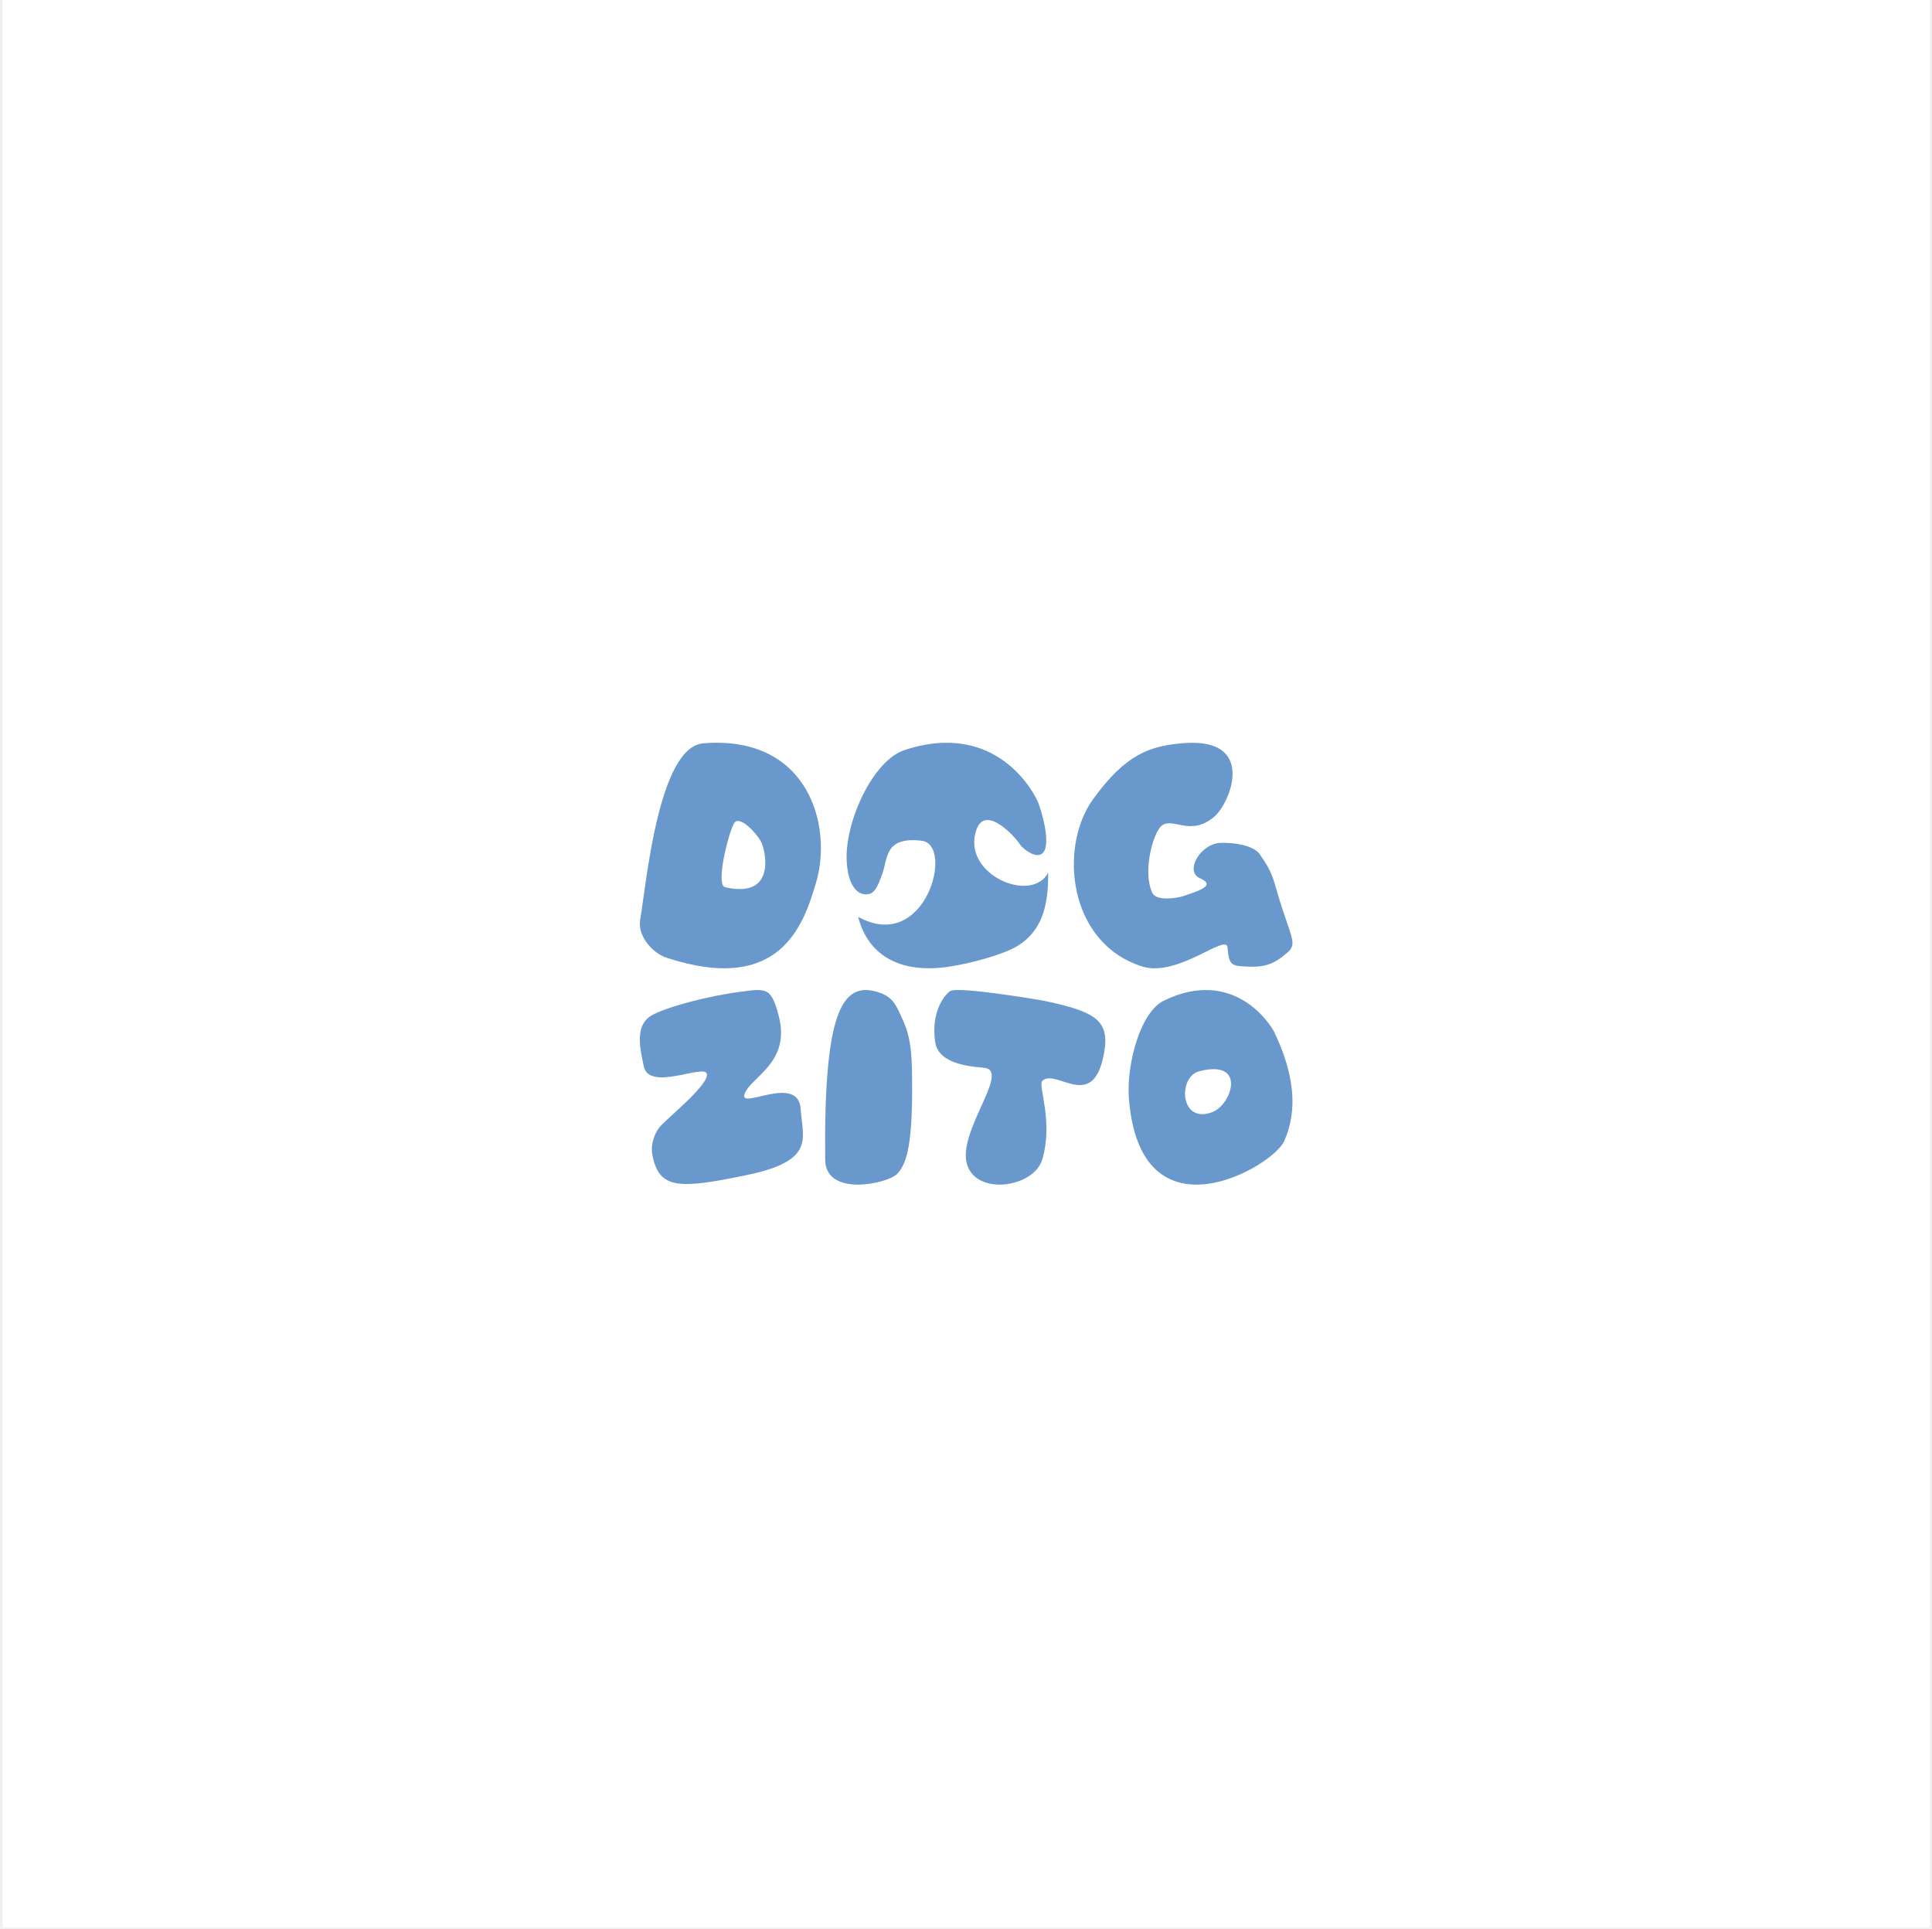
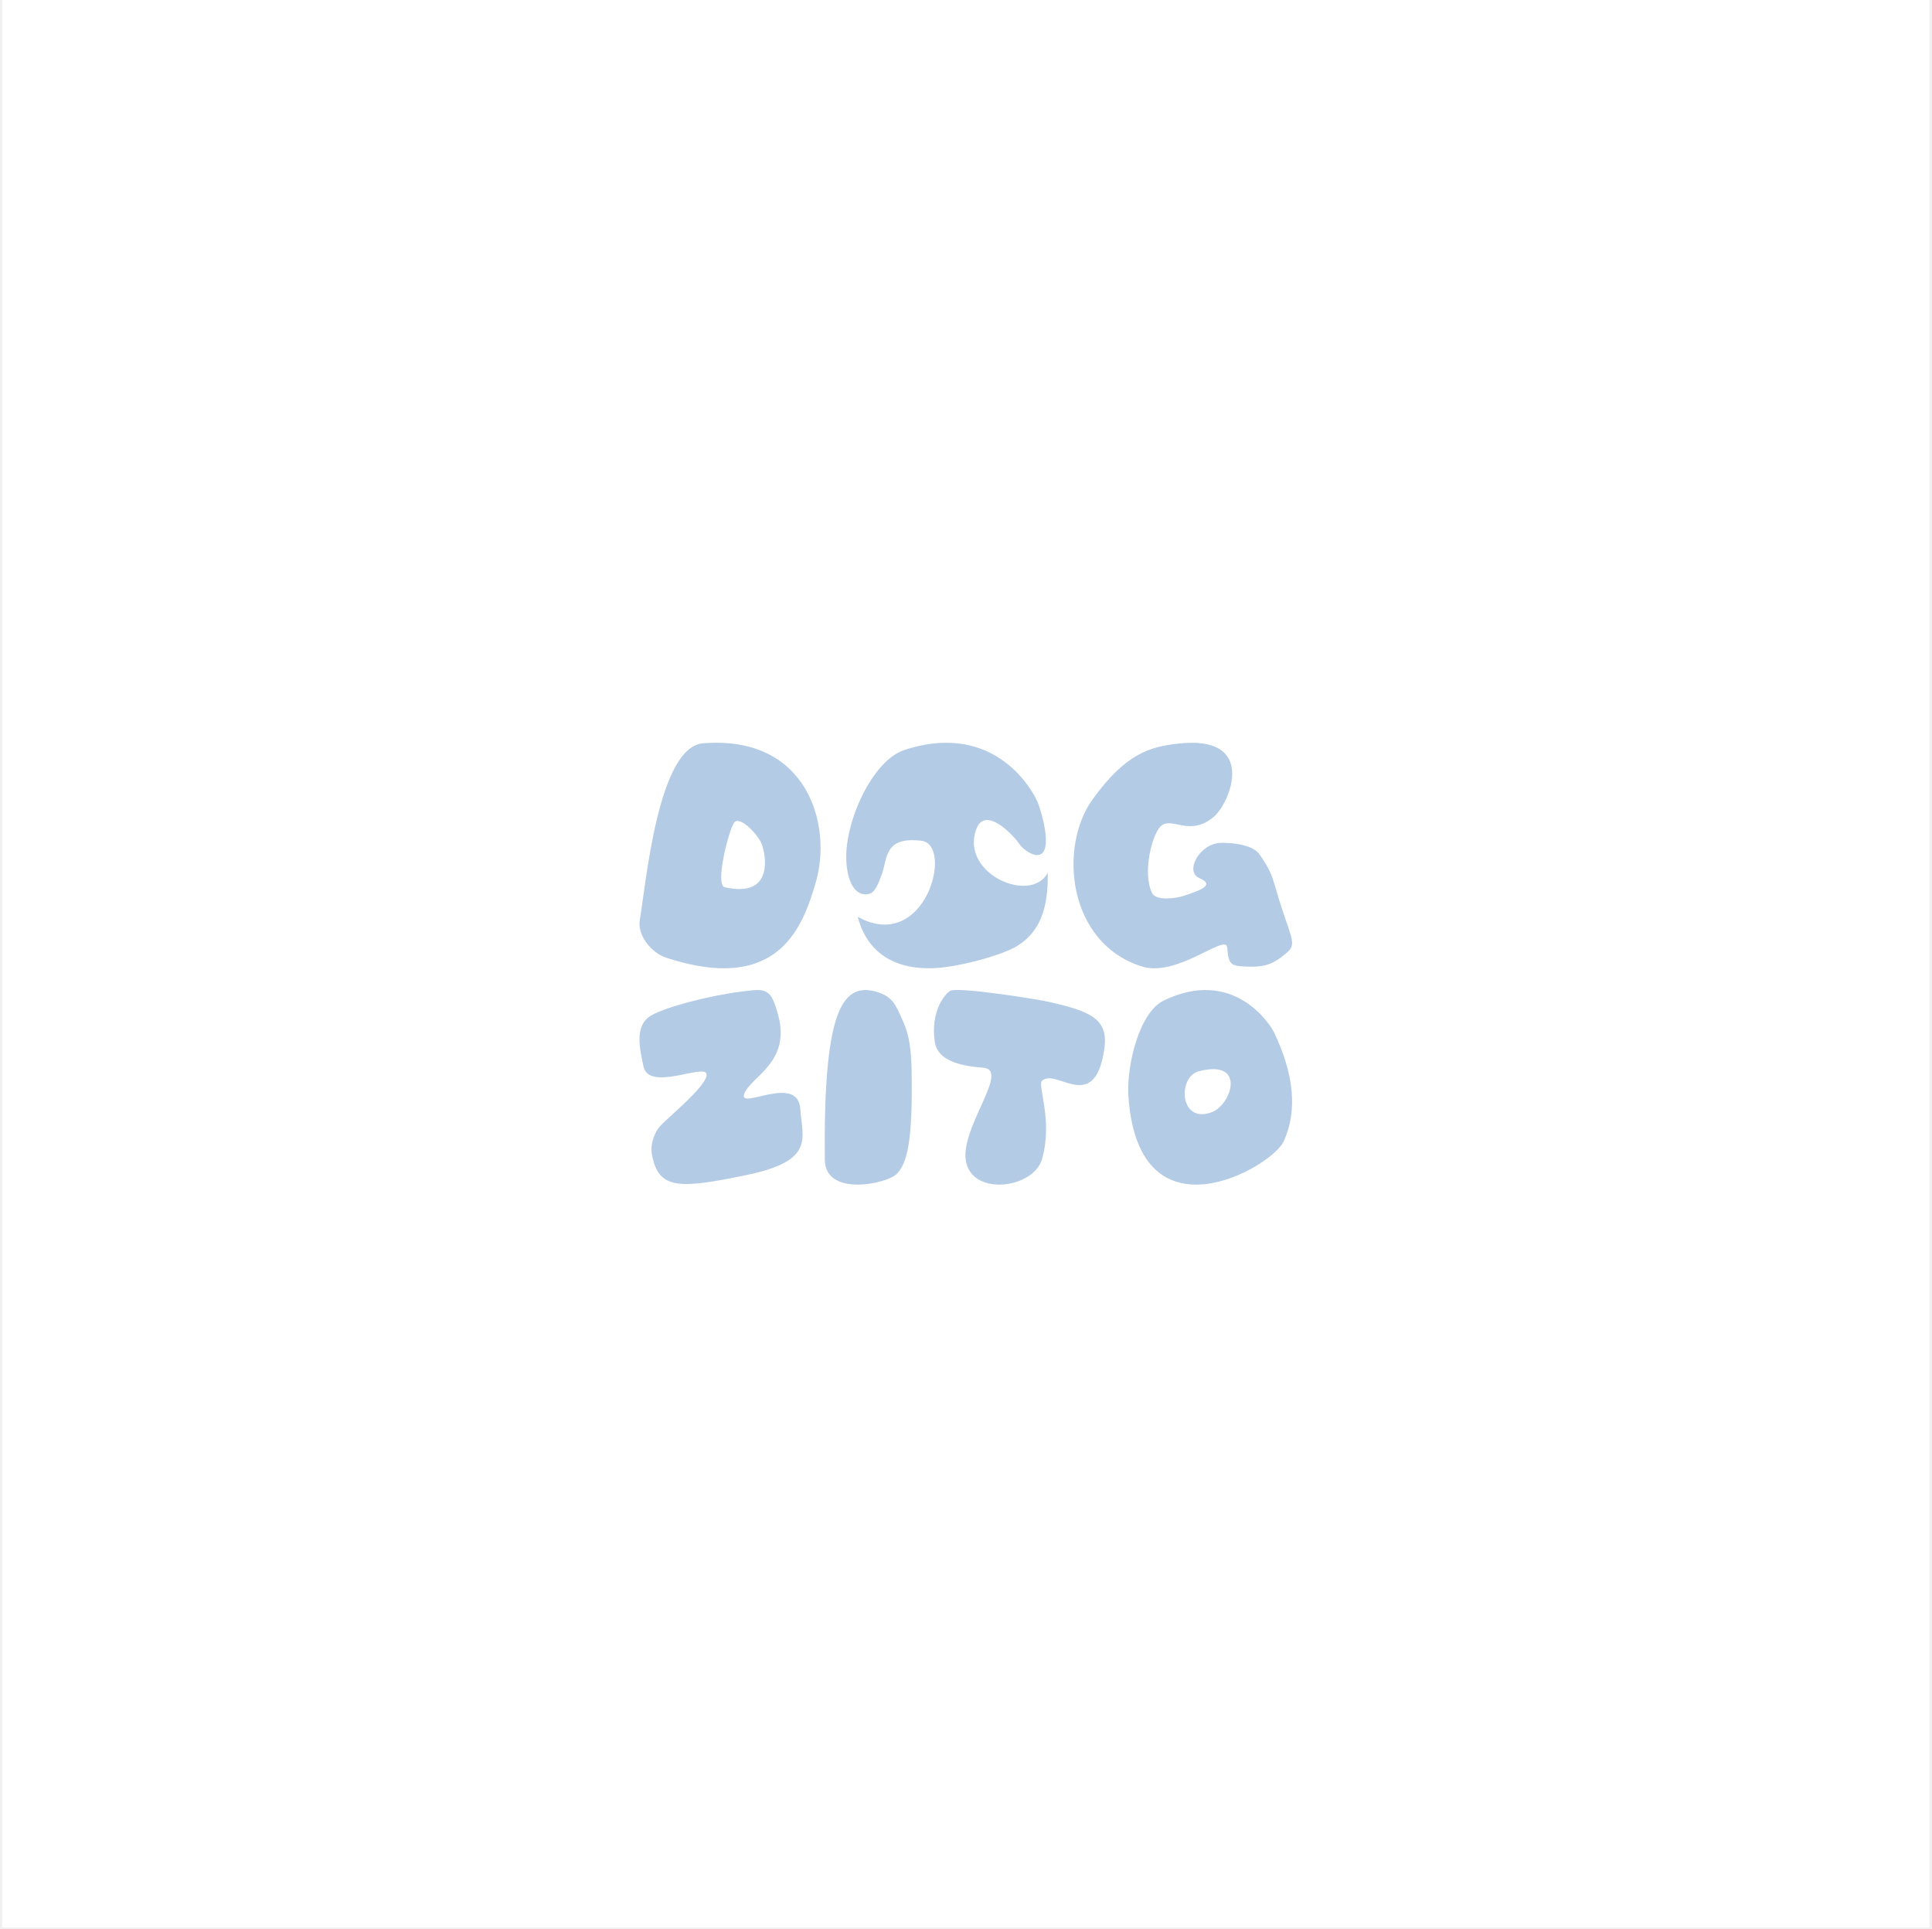
<svg xmlns="http://www.w3.org/2000/svg" width="100%" height="100%" viewBox="0 0 592 591" version="1.1" xml:space="preserve" style="fill-rule:evenodd;clip-rule:evenodd;stroke-linejoin:round;stroke-miterlimit:2;">
-   <g transform="matrix(1,0,0,1,-678,0)">
-     <g id="logo_site_2" transform="matrix(0.5,0,0,0.769231,-1175.5,9.09495e-13)">
+   <g transform="matrix(1,0,0,1,-712,0)">
+     <g id="logo_site_2" transform="matrix(0.5,0,0,0.769231,-1141.61,9.09495e-13)">
      <rect x="3708.54" y="0" width="1181.1" height="767.717" style="fill:white;" />
      <g transform="matrix(2.31787,0,0,1.50662,3899.35,-770.957)">
-         <path d="M86.264,754.968C87.883,745.518 91.059,709.188 102.986,708.229C130.773,705.997 137.261,730.076 132.759,745.139C129.494,756.063 123.474,774.802 93.276,764.93C89.33,763.64 85.577,758.984 86.264,754.968ZM111.187,729.246C109.739,731.367 106.09,745.681 108.73,746.282C121.867,749.272 119.591,737.606 118.464,734.773C117.496,732.338 112.618,727.152 111.187,729.246ZM194.153,742.442C194.124,748.472 193.861,757.652 185.173,762.301C182.067,763.963 174.262,766.422 167.172,767.393C157.697,768.691 147.099,766.358 143.888,754.097C161.755,764.018 169.414,735.019 160.72,733.993C150.772,732.819 151.812,738.695 150.235,742.924C149.298,745.438 148.485,747.652 146.85,748.055C143.875,748.787 141.21,745.974 140.876,739.381C140.35,728.993 147.782,712.786 156.163,710.02C180.613,701.948 190.678,721.567 191.624,724.202C192.999,728.033 195.561,737.832 191.261,737.779C189.646,737.76 187.326,735.951 186.673,734.928C185.313,732.795 177.585,724.405 175.208,730.999C170.983,742.714 189.671,750.867 194.153,742.442ZM219.006,767.233C199.297,761.007 197.02,735.625 205.891,723.194C214.762,710.764 221.364,709.171 228.352,708.336C249.856,705.767 242.379,724.005 238.03,727.67C231.75,732.959 227.235,727.73 224.22,729.965C221.894,731.688 219.006,742.286 221.715,747.809C222.83,750.083 228.377,749.118 229.859,748.631C234.941,746.963 238.297,745.658 234.234,743.882C230.171,742.105 234.403,734.606 239.928,734.551C245.452,734.497 248.932,735.912 250.032,737.475C254.059,743.197 253.48,744.18 256.113,752.143C258.746,760.106 259.786,761.476 257.403,763.548C253.768,766.708 251.323,767.458 246.877,767.269C242.66,767.089 241.927,766.99 241.579,762.221C241.294,758.335 228.416,770.206 219.006,767.233ZM89.427,780.1C93.392,777.914 104.235,775.013 113.008,773.891C119.646,773.041 120.923,772.689 122.923,780.368C126.092,792.532 115.774,796.325 113.939,800.762C111.921,805.639 128.1,795.296 128.715,804.96C129.205,812.665 132.754,818.59 114.48,822.374C96.671,826.061 91.206,826.28 89.484,816.96C88.955,814.099 90.221,810.888 91.772,809.288C94.467,806.507 104.644,798.197 103.888,795.59C103.133,792.984 88.631,800.338 87.239,793.65C86.33,789.288 84.61,782.754 89.427,780.1ZM224.717,776.281C243.176,767.263 252.953,782.529 253.947,784.617C259.186,795.628 260.261,805.208 256.512,813.474C253.446,820.235 218.47,840.592 215.484,802.033C214.815,793.397 218.39,779.372 224.717,776.281ZM237.562,805.732C242.771,803.718 246.676,791.648 234.079,794.943C228.335,796.446 228.975,809.052 237.562,805.732ZM168.29,773.711C170.401,772.46 191.916,776.068 192.877,776.268C206.174,779.04 210.32,781.287 209.029,789.464C206.373,806.275 196.398,794.036 192.624,797.439C191.322,798.614 195.598,807.953 192.596,818.221C190.398,825.738 174.911,827.999 172.623,819.299C170.34,810.615 184.151,794.863 177.309,794.026C174.982,793.742 165.241,793.494 164.282,787.276C163.029,779.149 166.931,774.517 168.29,773.711ZM148.654,773.867C152.448,774.925 153.575,776.719 154.771,779.316C156.35,782.745 157.956,785.433 158.13,794.441C158.502,813.739 156.888,819.347 154.202,822.083C151.645,824.687 135.282,828.262 135.186,818.31C134.821,780.304 139.359,771.276 148.654,773.867Z" style="fill:rgb(105,152,205);" />
+         <path d="M86.264,754.968C87.883,745.518 91.059,709.188 102.986,708.229C130.773,705.997 137.261,730.076 132.759,745.139C129.494,756.063 123.474,774.802 93.276,764.93C89.33,763.64 85.577,758.984 86.264,754.968ZM111.187,729.246C109.739,731.367 106.09,745.681 108.73,746.282C121.867,749.272 119.591,737.606 118.464,734.773C117.496,732.338 112.618,727.152 111.187,729.246ZM194.153,742.442C194.124,748.472 193.861,757.652 185.173,762.301C182.067,763.963 174.262,766.422 167.172,767.393C157.697,768.691 147.099,766.358 143.888,754.097C161.755,764.018 169.414,735.019 160.72,733.993C150.772,732.819 151.812,738.695 150.235,742.924C149.298,745.438 148.485,747.652 146.85,748.055C143.875,748.787 141.21,745.974 140.876,739.381C140.35,728.993 147.782,712.786 156.163,710.02C180.613,701.948 190.678,721.567 191.624,724.202C192.999,728.033 195.561,737.832 191.261,737.779C189.646,737.76 187.326,735.951 186.673,734.928C185.313,732.795 177.585,724.405 175.208,730.999C170.983,742.714 189.671,750.867 194.153,742.442ZM219.006,767.233C199.297,761.007 197.02,735.625 205.891,723.194C214.762,710.764 221.364,709.171 228.352,708.336C249.856,705.767 242.379,724.005 238.03,727.67C231.75,732.959 227.235,727.73 224.22,729.965C221.894,731.688 219.006,742.286 221.715,747.809C222.83,750.083 228.377,749.118 229.859,748.631C234.941,746.963 238.297,745.658 234.234,743.882C230.171,742.105 234.403,734.606 239.928,734.551C245.452,734.497 248.932,735.912 250.032,737.475C254.059,743.197 253.48,744.18 256.113,752.143C258.746,760.106 259.786,761.476 257.403,763.548C253.768,766.708 251.323,767.458 246.877,767.269C242.66,767.089 241.927,766.99 241.579,762.221C241.294,758.335 228.416,770.206 219.006,767.233ZM89.427,780.1C93.392,777.914 104.235,775.013 113.008,773.891C119.646,773.041 120.923,772.689 122.923,780.368C126.092,792.532 115.774,796.325 113.939,800.762C111.921,805.639 128.1,795.296 128.715,804.96C129.205,812.665 132.754,818.59 114.48,822.374C96.671,826.061 91.206,826.28 89.484,816.96C88.955,814.099 90.221,810.888 91.772,809.288C94.467,806.507 104.644,798.197 103.888,795.59C103.133,792.984 88.631,800.338 87.239,793.65C86.33,789.288 84.61,782.754 89.427,780.1ZM224.717,776.281C243.176,767.263 252.953,782.529 253.947,784.617C259.186,795.628 260.261,805.208 256.512,813.474C253.446,820.235 218.47,840.592 215.484,802.033C214.815,793.397 218.39,779.372 224.717,776.281ZM237.562,805.732C242.771,803.718 246.676,791.648 234.079,794.943C228.335,796.446 228.975,809.052 237.562,805.732ZM168.29,773.711C170.401,772.46 191.916,776.068 192.877,776.268C206.174,779.04 210.32,781.287 209.029,789.464C206.373,806.275 196.398,794.036 192.624,797.439C191.322,798.614 195.598,807.953 192.596,818.221C190.398,825.738 174.911,827.999 172.623,819.299C170.34,810.615 184.151,794.863 177.309,794.026C174.982,793.742 165.241,793.494 164.282,787.276C163.029,779.149 166.931,774.517 168.29,773.711ZM148.654,773.867C152.448,774.925 153.575,776.719 154.771,779.316C156.35,782.745 157.956,785.433 158.13,794.441C158.502,813.739 156.888,819.347 154.202,822.083C151.645,824.687 135.282,828.262 135.186,818.31C134.821,780.304 139.359,771.276 148.654,773.867Z" style="fill:rgb(180,203,230);" />
      </g>
    </g>
  </g>
</svg>
